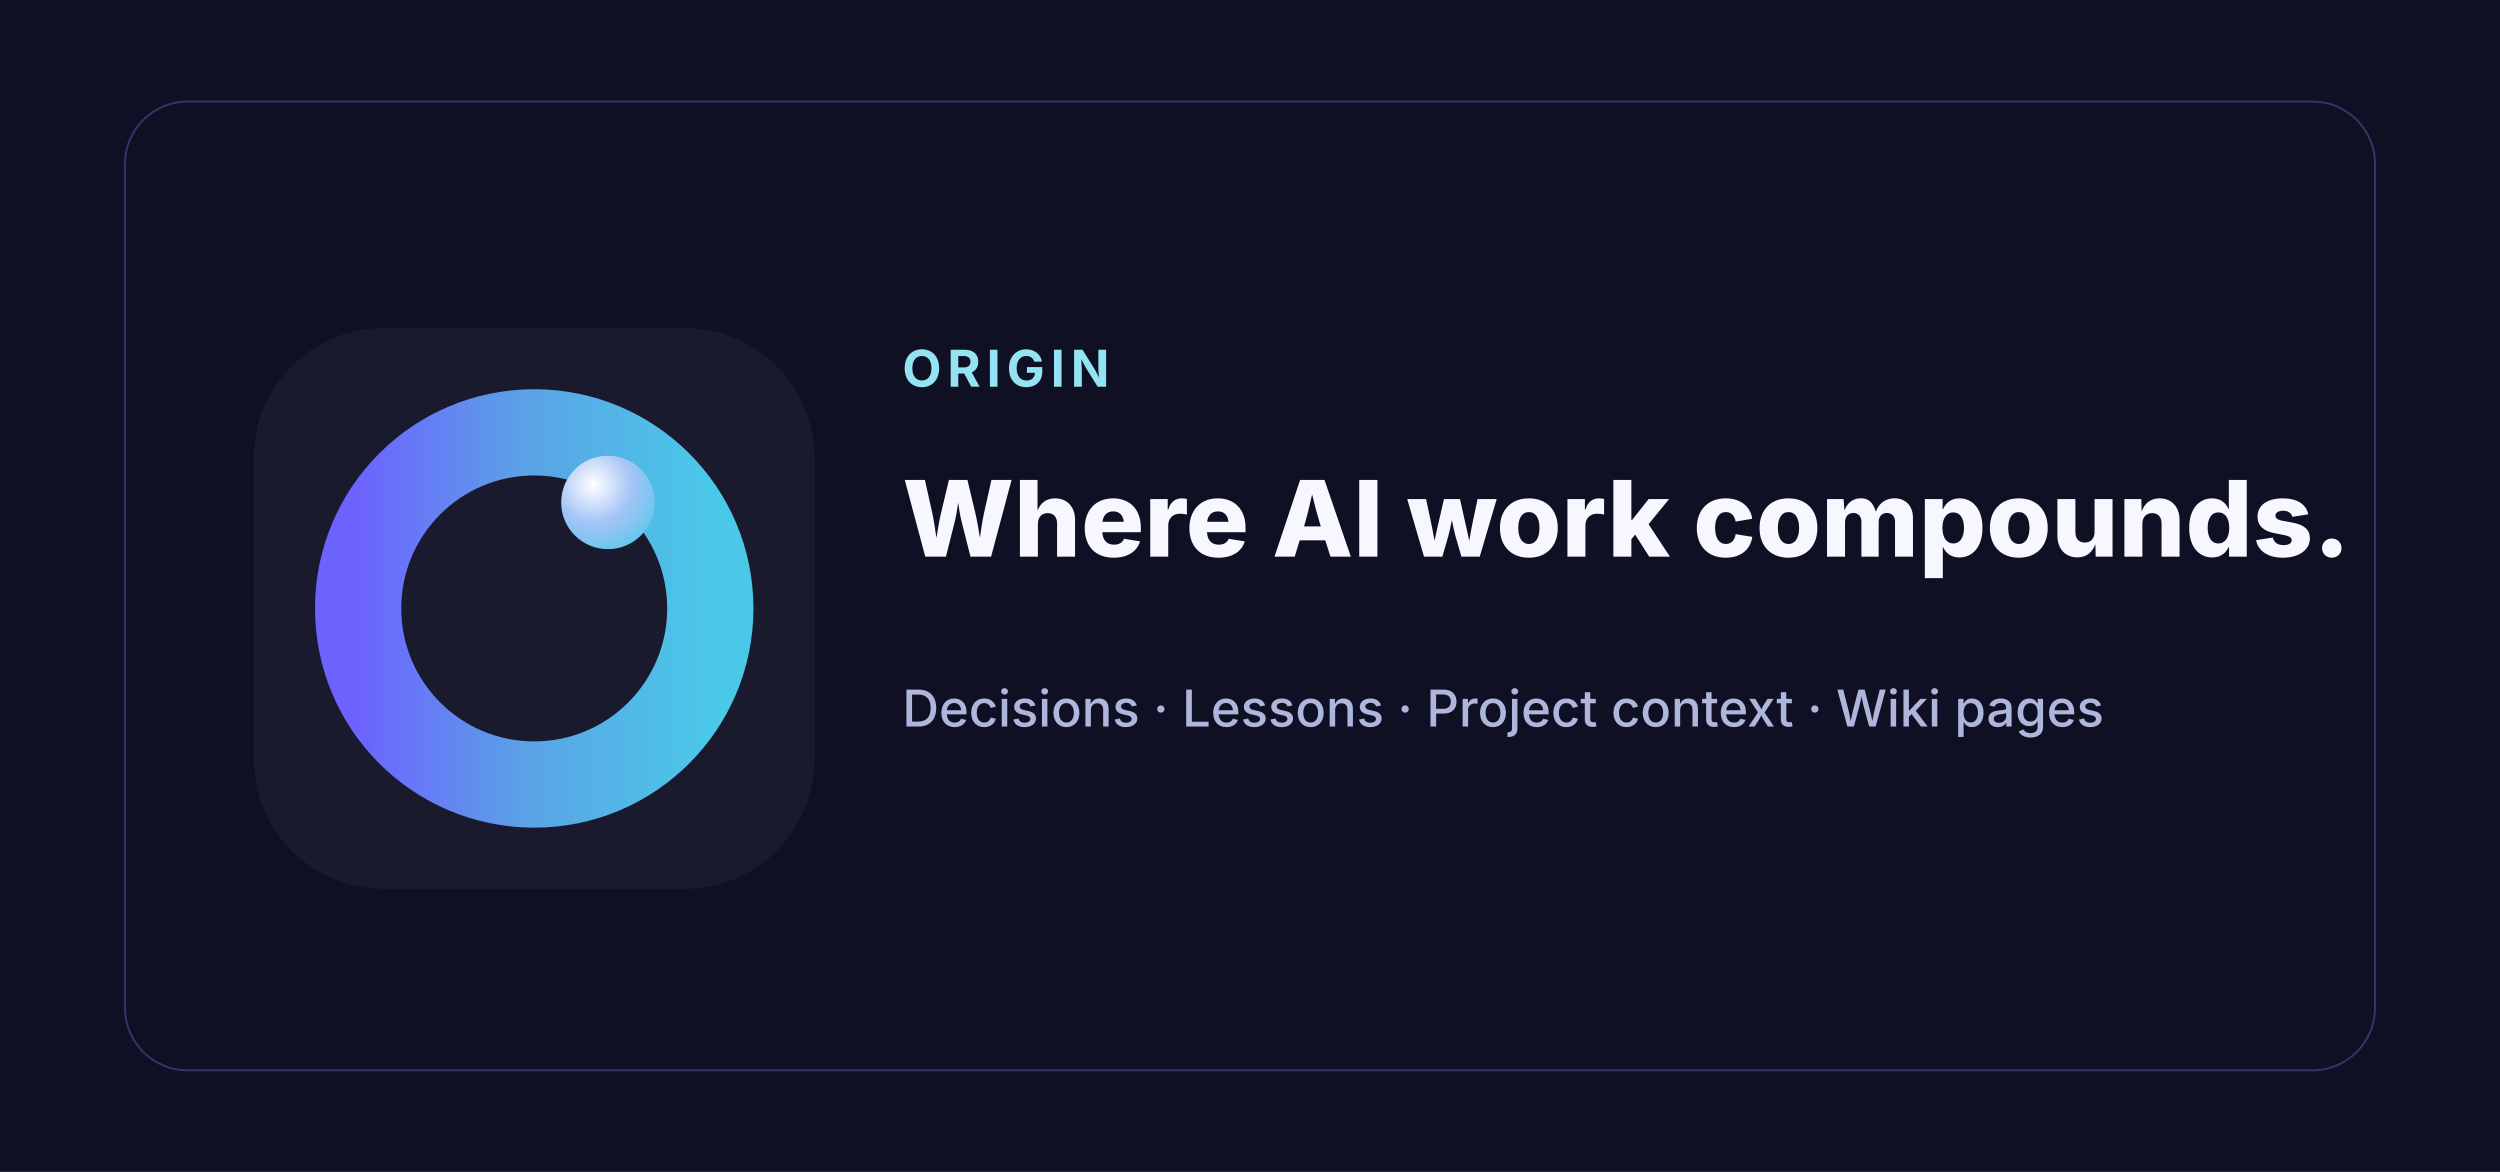
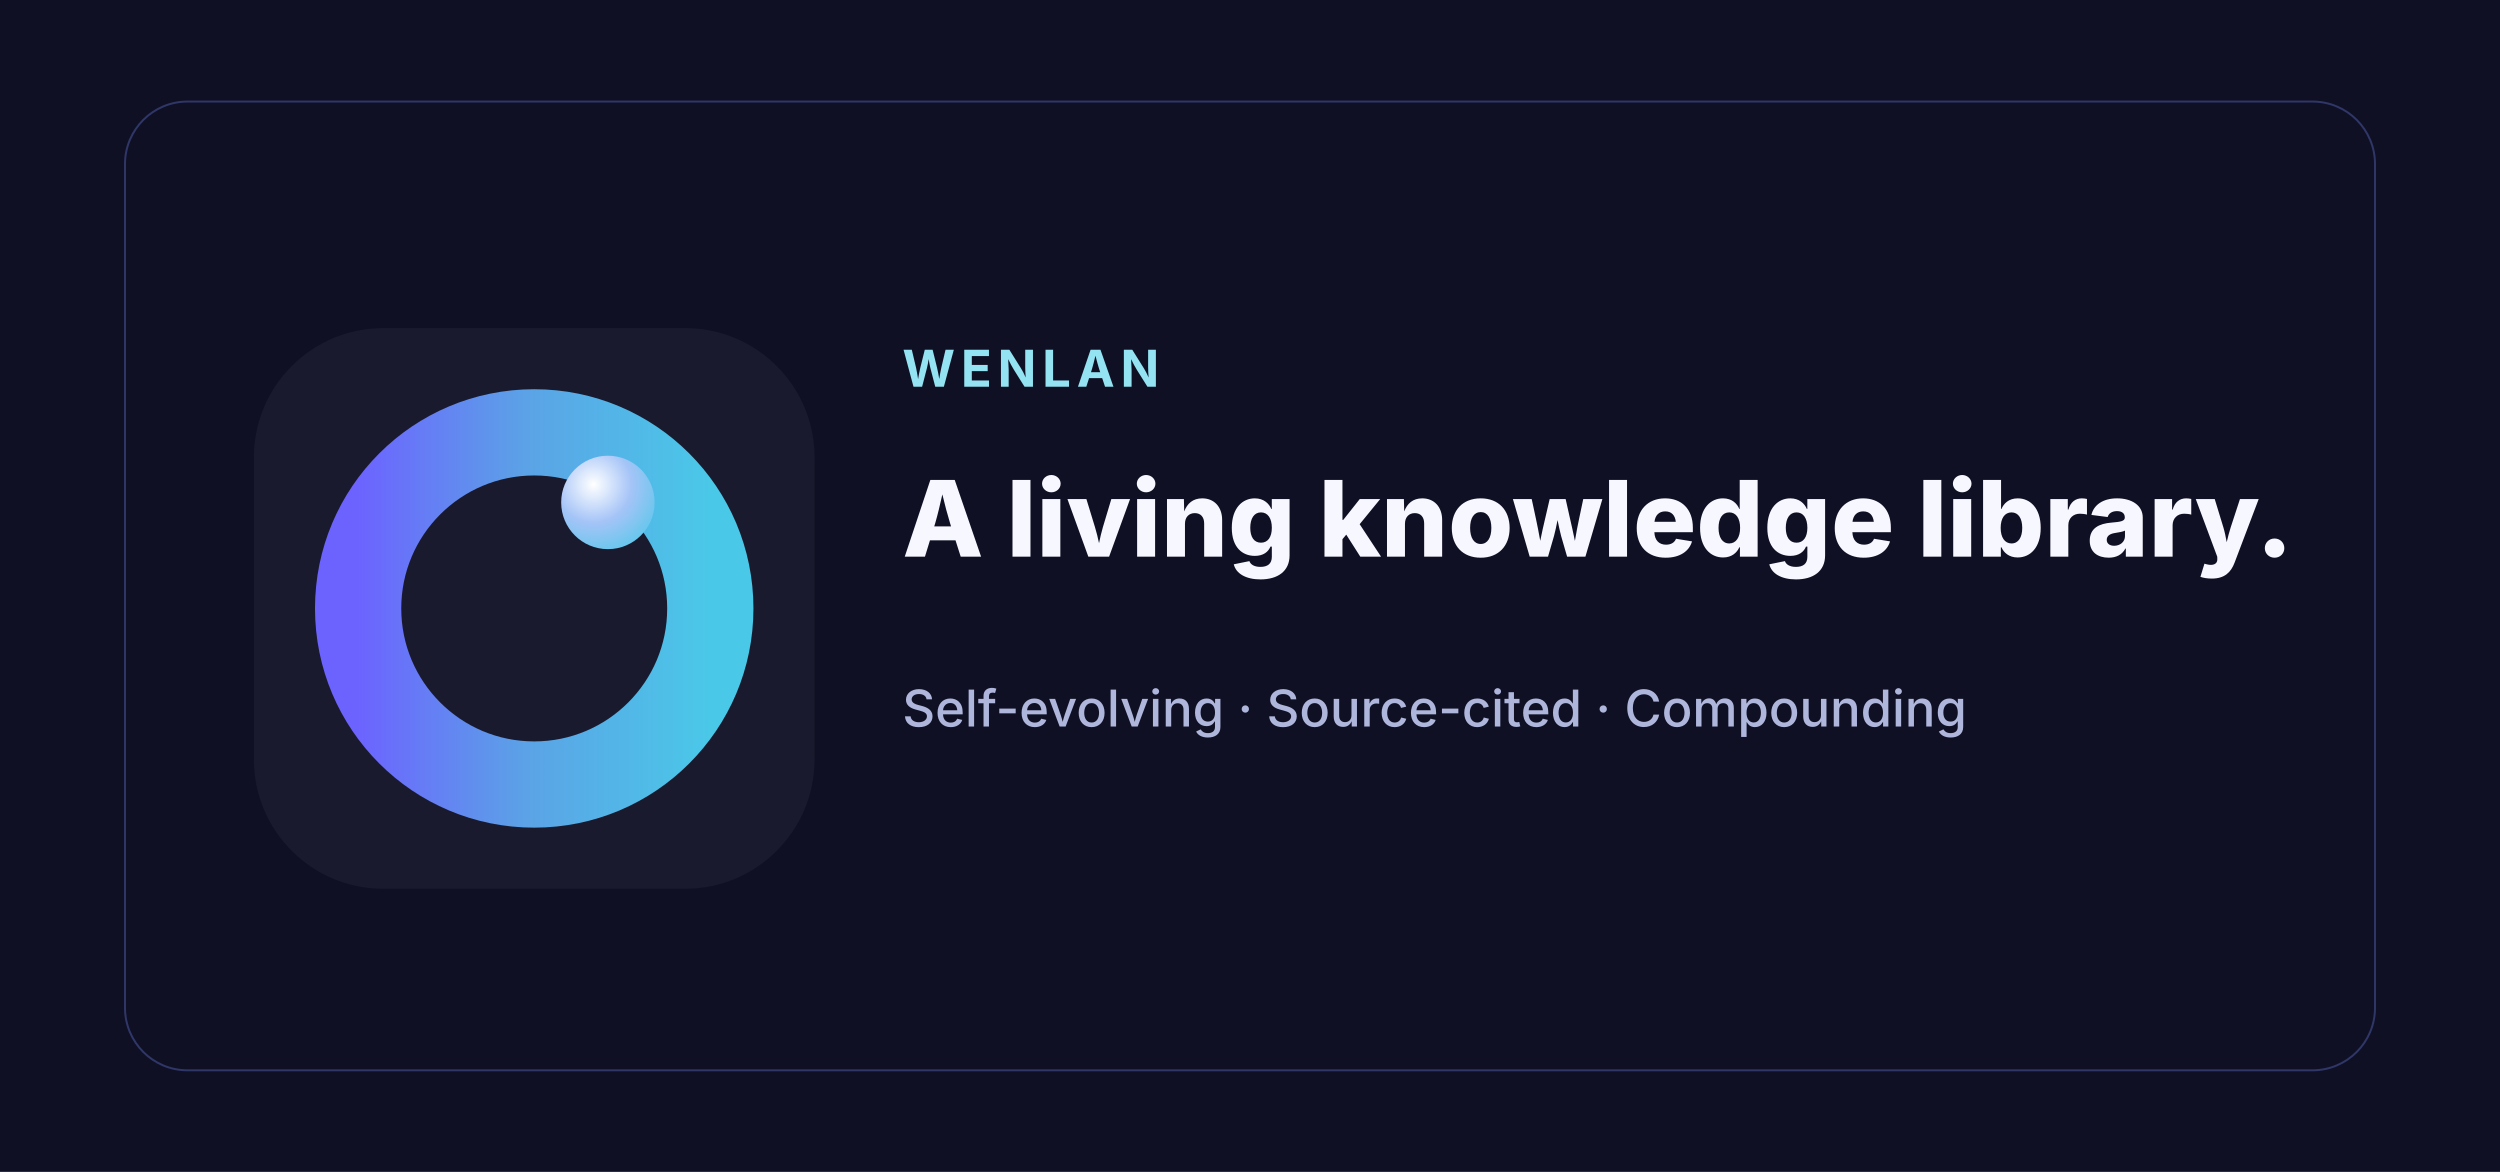
<svg xmlns="http://www.w3.org/2000/svg" width="1280" height="600" viewBox="0 0 1280 600" fill="none" role="img" aria-labelledby="title desc">
  <rect width="1280" height="600" fill="#101024" />
  <rect x="64" y="52" width="1152" height="496" rx="32" fill="#101024" stroke="#2F3769" />
  <g transform="translate(130 168) scale(0.92)">
    <rect width="312" height="312" rx="72" fill="#1A1A2E" />
    <circle cx="156" cy="156" r="98" stroke="url(#ring)" stroke-width="48" />
    <circle cx="197" cy="97" r="26" fill="url(#orb)" />
  </g>
  <g transform="translate(462 180)">
    <text x="0" y="18" fill="#93E3F2" font-family="Inter, ui-sans-serif, system-ui, -apple-system, BlinkMacSystemFont, 'Segoe UI', sans-serif" font-size="26" font-weight="700" letter-spacing="3">
-       ORIGIN
+       WENLAN
    </text>
    <text x="0" y="105" fill="#F7F8FF" font-family="Inter, ui-sans-serif, system-ui, -apple-system, BlinkMacSystemFont, 'Segoe UI', sans-serif" font-size="54" font-weight="760">
-       Where AI work compounds.
+       A living knowledge library.
    </text>
    <text x="0" y="192" fill="#AEB6DC" font-family="Inter, ui-sans-serif, system-ui, -apple-system, BlinkMacSystemFont, 'Segoe UI', sans-serif" font-size="26" font-weight="500">
-       Decisions · Lessons · Project context · Wiki pages
+       Self-evolving · Source-cited · Compounding
    </text>
  </g>
  <defs>
    <linearGradient id="ring" x1="58" y1="156" x2="254" y2="156" gradientUnits="userSpaceOnUse">
      <stop stop-color="#6C63FF" />
      <stop offset="0.48" stop-color="#5BA3E6" />
      <stop offset="1" stop-color="#4AC8E8" />
    </linearGradient>
    <radialGradient id="orb" cx="0" cy="0" r="1" gradientUnits="userSpaceOnUse" gradientTransform="translate(189 87) rotate(52) scale(47)">
      <stop stop-color="#FFFFFF" />
      <stop offset="0.45" stop-color="#A5C4F7" />
      <stop offset="1" stop-color="#4AC8E8" />
    </radialGradient>
  </defs>
</svg>
